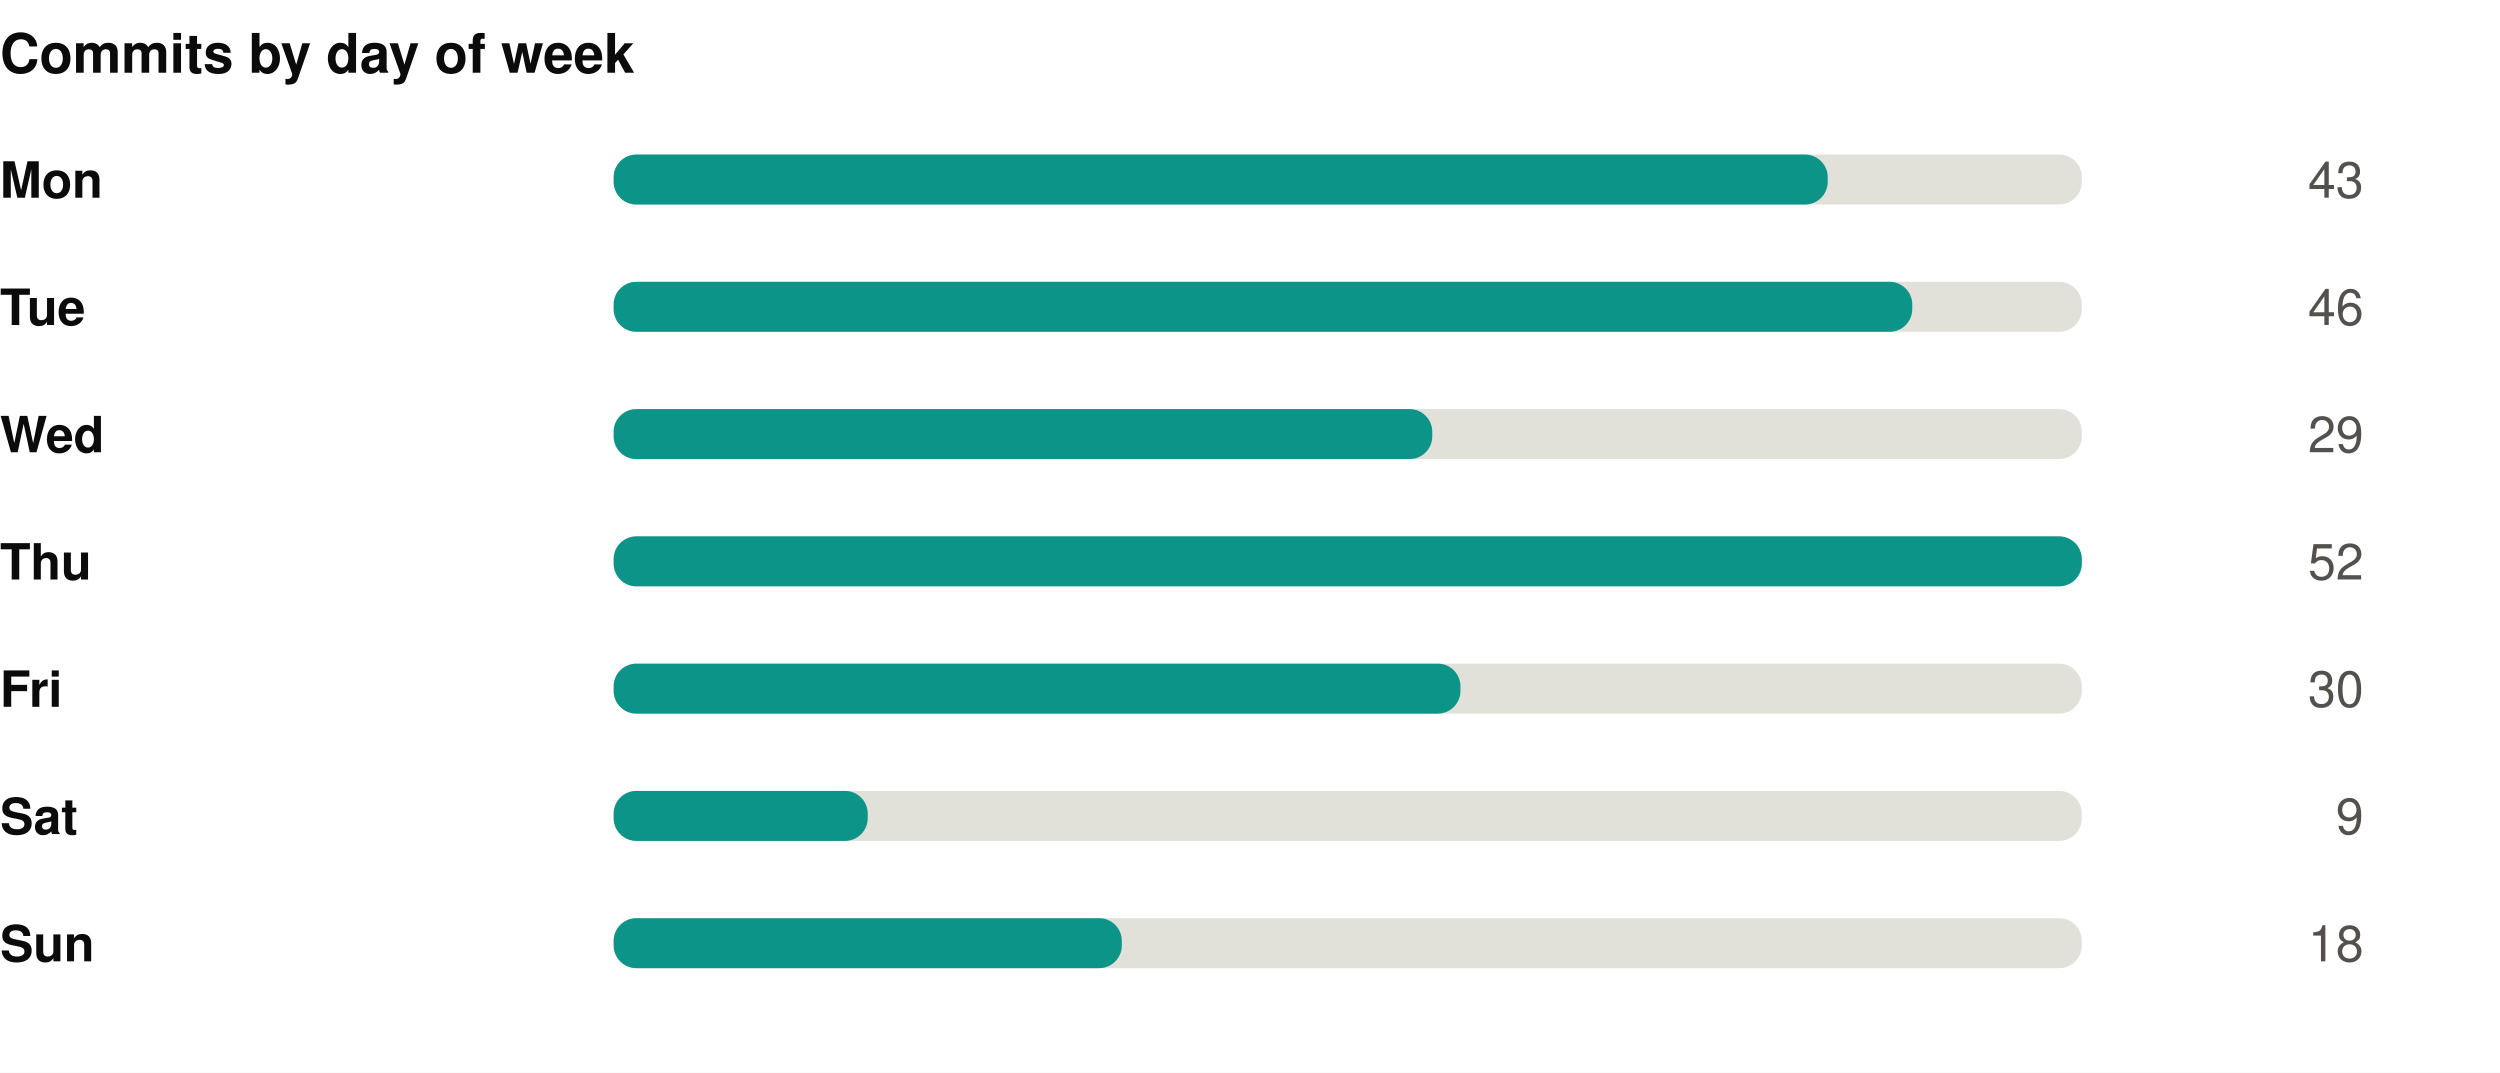
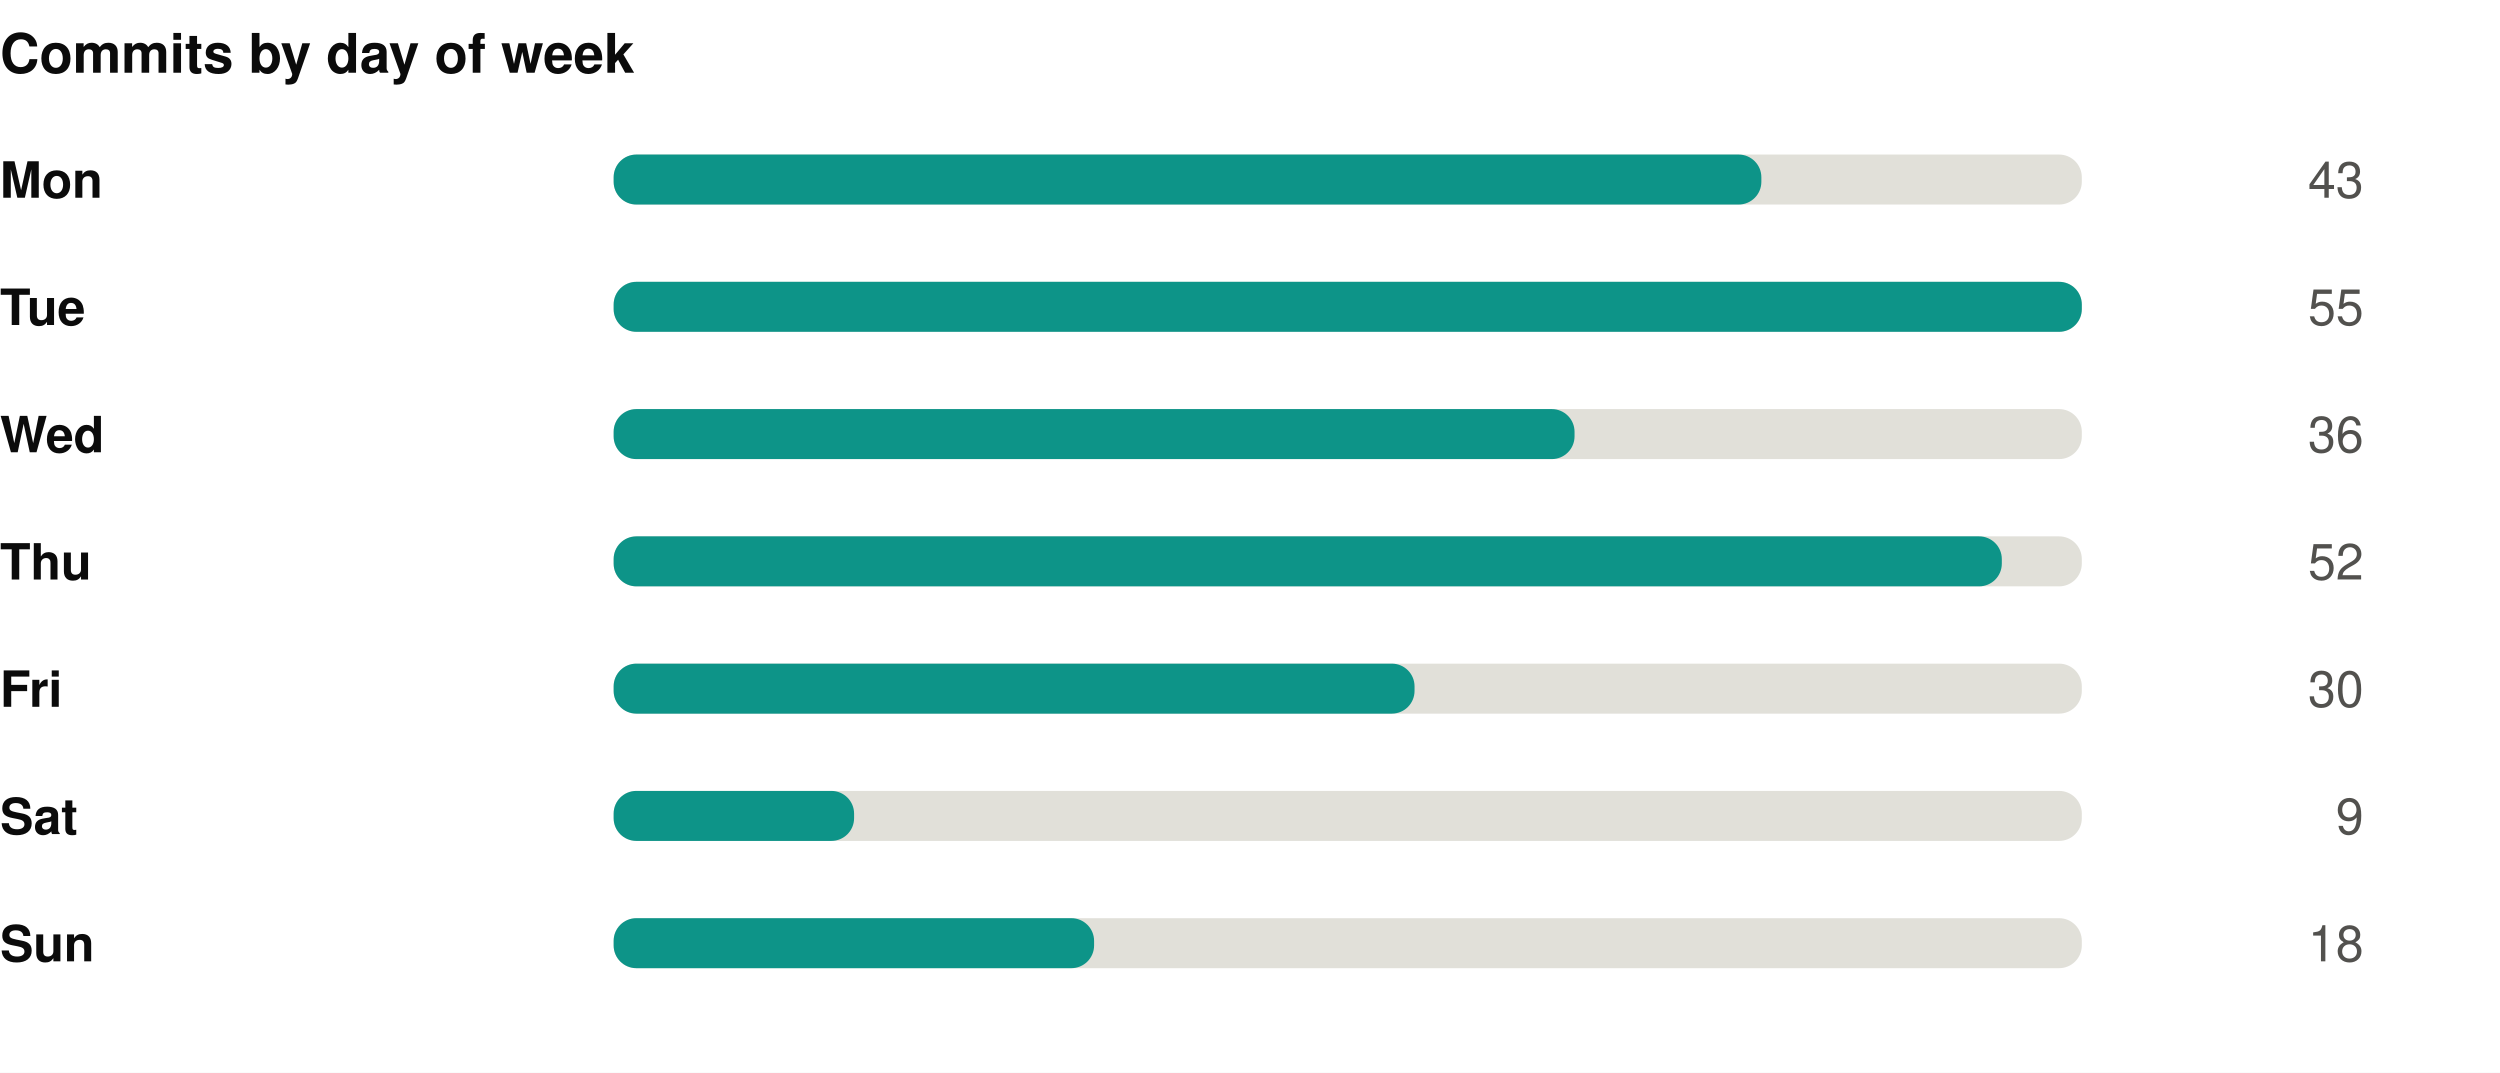
<svg xmlns="http://www.w3.org/2000/svg" width="550" height="236" viewBox="0 0 550 236" role="img">
  <rect width="550" height="236" fill="#ffffff" />
  <style>
@keyframes grow{from{transform:scaleX(0)}}
@keyframes rise{from{opacity:0;transform:translateY(9px)}}
@keyframes fade{from{opacity:0}}
@keyframes draw{to{stroke-dashoffset:0}}
.bar{transform-box:fill-box;transform-origin:left center;animation:grow .9s cubic-bezier(.22,1,.36,1) var(--d,0s) both}
.rise{animation:rise .7s cubic-bezier(.22,1,.36,1) var(--d,0s) both}
.fade{animation:fade .8s ease-out var(--d,0s) both}
.draw{animation:draw 1.7s ease-out .1s both}
@media (prefers-reduced-motion:reduce){
.bar,.rise,.fade,.draw{animation:none;transform:none;opacity:1;stroke-dashoffset:0}
}
</style>
  <g transform="translate(0,0)">
    <text x="0" y="16" font-family="-apple-system,BlinkMacSystemFont,'Segoe UI',Helvetica,Arial,sans-serif" font-size="12" font-weight="700" fill="#0b0b0b" text-anchor="start">Commits by day of week</text>
    <text x="0" y="43.5" font-family="-apple-system,BlinkMacSystemFont,'Segoe UI',Helvetica,Arial,sans-serif" font-size="11" font-weight="600" fill="#0b0b0b" text-anchor="start">Mon</text>
    <rect x="135" y="34" width="323" height="11" rx="5" fill="#e1e0d9" />
-     <rect class="bar" style="--d:0.00s" x="135" y="34" width="267.1" height="11" rx="5" fill="#0d9488" />
+     <rect class="bar" style="--d:0.00s" x="135" y="34" width="252.5" height="11" rx="5" fill="#0d9488" />
    <g class="fade" style="--d:0.00s">
      <text x="520" y="43.5" font-family="-apple-system,BlinkMacSystemFont,'Segoe UI',Helvetica,Arial,sans-serif" font-size="11" font-weight="400" fill="#52514e" text-anchor="end">43</text>
    </g>
    <text x="0" y="71.5" font-family="-apple-system,BlinkMacSystemFont,'Segoe UI',Helvetica,Arial,sans-serif" font-size="11" font-weight="600" fill="#0b0b0b" text-anchor="start">Tue</text>
    <rect x="135" y="62" width="323" height="11" rx="5" fill="#e1e0d9" />
-     <rect class="bar" style="--d:0.07s" x="135" y="62" width="285.7" height="11" rx="5" fill="#0d9488" />
+     <rect class="bar" style="--d:0.07s" x="135" y="62" width="323.0" height="11" rx="5" fill="#0d9488" />
    <g class="fade" style="--d:0.07s">
-       <text x="520" y="71.5" font-family="-apple-system,BlinkMacSystemFont,'Segoe UI',Helvetica,Arial,sans-serif" font-size="11" font-weight="400" fill="#52514e" text-anchor="end">46</text>
+       <text x="520" y="71.5" font-family="-apple-system,BlinkMacSystemFont,'Segoe UI',Helvetica,Arial,sans-serif" font-size="11" font-weight="400" fill="#52514e" text-anchor="end">55</text>
    </g>
    <text x="0" y="99.5" font-family="-apple-system,BlinkMacSystemFont,'Segoe UI',Helvetica,Arial,sans-serif" font-size="11" font-weight="600" fill="#0b0b0b" text-anchor="start">Wed</text>
    <rect x="135" y="90" width="323" height="11" rx="5" fill="#e1e0d9" />
-     <rect class="bar" style="--d:0.14s" x="135" y="90" width="180.1" height="11" rx="5" fill="#0d9488" />
+     <rect class="bar" style="--d:0.14s" x="135" y="90" width="211.4" height="11" rx="5" fill="#0d9488" />
    <g class="fade" style="--d:0.14s">
-       <text x="520" y="99.5" font-family="-apple-system,BlinkMacSystemFont,'Segoe UI',Helvetica,Arial,sans-serif" font-size="11" font-weight="400" fill="#52514e" text-anchor="end">29</text>
+       <text x="520" y="99.5" font-family="-apple-system,BlinkMacSystemFont,'Segoe UI',Helvetica,Arial,sans-serif" font-size="11" font-weight="400" fill="#52514e" text-anchor="end">36</text>
    </g>
    <text x="0" y="127.5" font-family="-apple-system,BlinkMacSystemFont,'Segoe UI',Helvetica,Arial,sans-serif" font-size="11" font-weight="600" fill="#0b0b0b" text-anchor="start">Thu</text>
    <rect x="135" y="118" width="323" height="11" rx="5" fill="#e1e0d9" />
-     <rect class="bar" style="--d:0.21s" x="135" y="118" width="323.0" height="11" rx="5" fill="#0d9488" />
+     <rect class="bar" style="--d:0.21s" x="135" y="118" width="305.4" height="11" rx="5" fill="#0d9488" />
    <g class="fade" style="--d:0.21s">
      <text x="520" y="127.5" font-family="-apple-system,BlinkMacSystemFont,'Segoe UI',Helvetica,Arial,sans-serif" font-size="11" font-weight="400" fill="#52514e" text-anchor="end">52</text>
    </g>
    <text x="0" y="155.5" font-family="-apple-system,BlinkMacSystemFont,'Segoe UI',Helvetica,Arial,sans-serif" font-size="11" font-weight="600" fill="#0b0b0b" text-anchor="start">Fri</text>
    <rect x="135" y="146" width="323" height="11" rx="5" fill="#e1e0d9" />
-     <rect class="bar" style="--d:0.28s" x="135" y="146" width="186.3" height="11" rx="5" fill="#0d9488" />
+     <rect class="bar" style="--d:0.28s" x="135" y="146" width="176.2" height="11" rx="5" fill="#0d9488" />
    <g class="fade" style="--d:0.28s">
      <text x="520" y="155.5" font-family="-apple-system,BlinkMacSystemFont,'Segoe UI',Helvetica,Arial,sans-serif" font-size="11" font-weight="400" fill="#52514e" text-anchor="end">30</text>
    </g>
    <text x="0" y="183.5" font-family="-apple-system,BlinkMacSystemFont,'Segoe UI',Helvetica,Arial,sans-serif" font-size="11" font-weight="600" fill="#0b0b0b" text-anchor="start">Sat</text>
    <rect x="135" y="174" width="323" height="11" rx="5" fill="#e1e0d9" />
-     <rect class="bar" style="--d:0.35s" x="135" y="174" width="55.9" height="11" rx="5" fill="#0d9488" />
+     <rect class="bar" style="--d:0.35s" x="135" y="174" width="52.9" height="11" rx="5" fill="#0d9488" />
    <g class="fade" style="--d:0.35s">
      <text x="520" y="183.5" font-family="-apple-system,BlinkMacSystemFont,'Segoe UI',Helvetica,Arial,sans-serif" font-size="11" font-weight="400" fill="#52514e" text-anchor="end">9</text>
    </g>
    <text x="0" y="211.5" font-family="-apple-system,BlinkMacSystemFont,'Segoe UI',Helvetica,Arial,sans-serif" font-size="11" font-weight="600" fill="#0b0b0b" text-anchor="start">Sun</text>
    <rect x="135" y="202" width="323" height="11" rx="5" fill="#e1e0d9" />
-     <rect class="bar" style="--d:0.42s" x="135" y="202" width="111.8" height="11" rx="5" fill="#0d9488" />
+     <rect class="bar" style="--d:0.42s" x="135" y="202" width="105.7" height="11" rx="5" fill="#0d9488" />
    <g class="fade" style="--d:0.42s">
      <text x="520" y="211.5" font-family="-apple-system,BlinkMacSystemFont,'Segoe UI',Helvetica,Arial,sans-serif" font-size="11" font-weight="400" fill="#52514e" text-anchor="end">18</text>
    </g>
  </g>
</svg>
